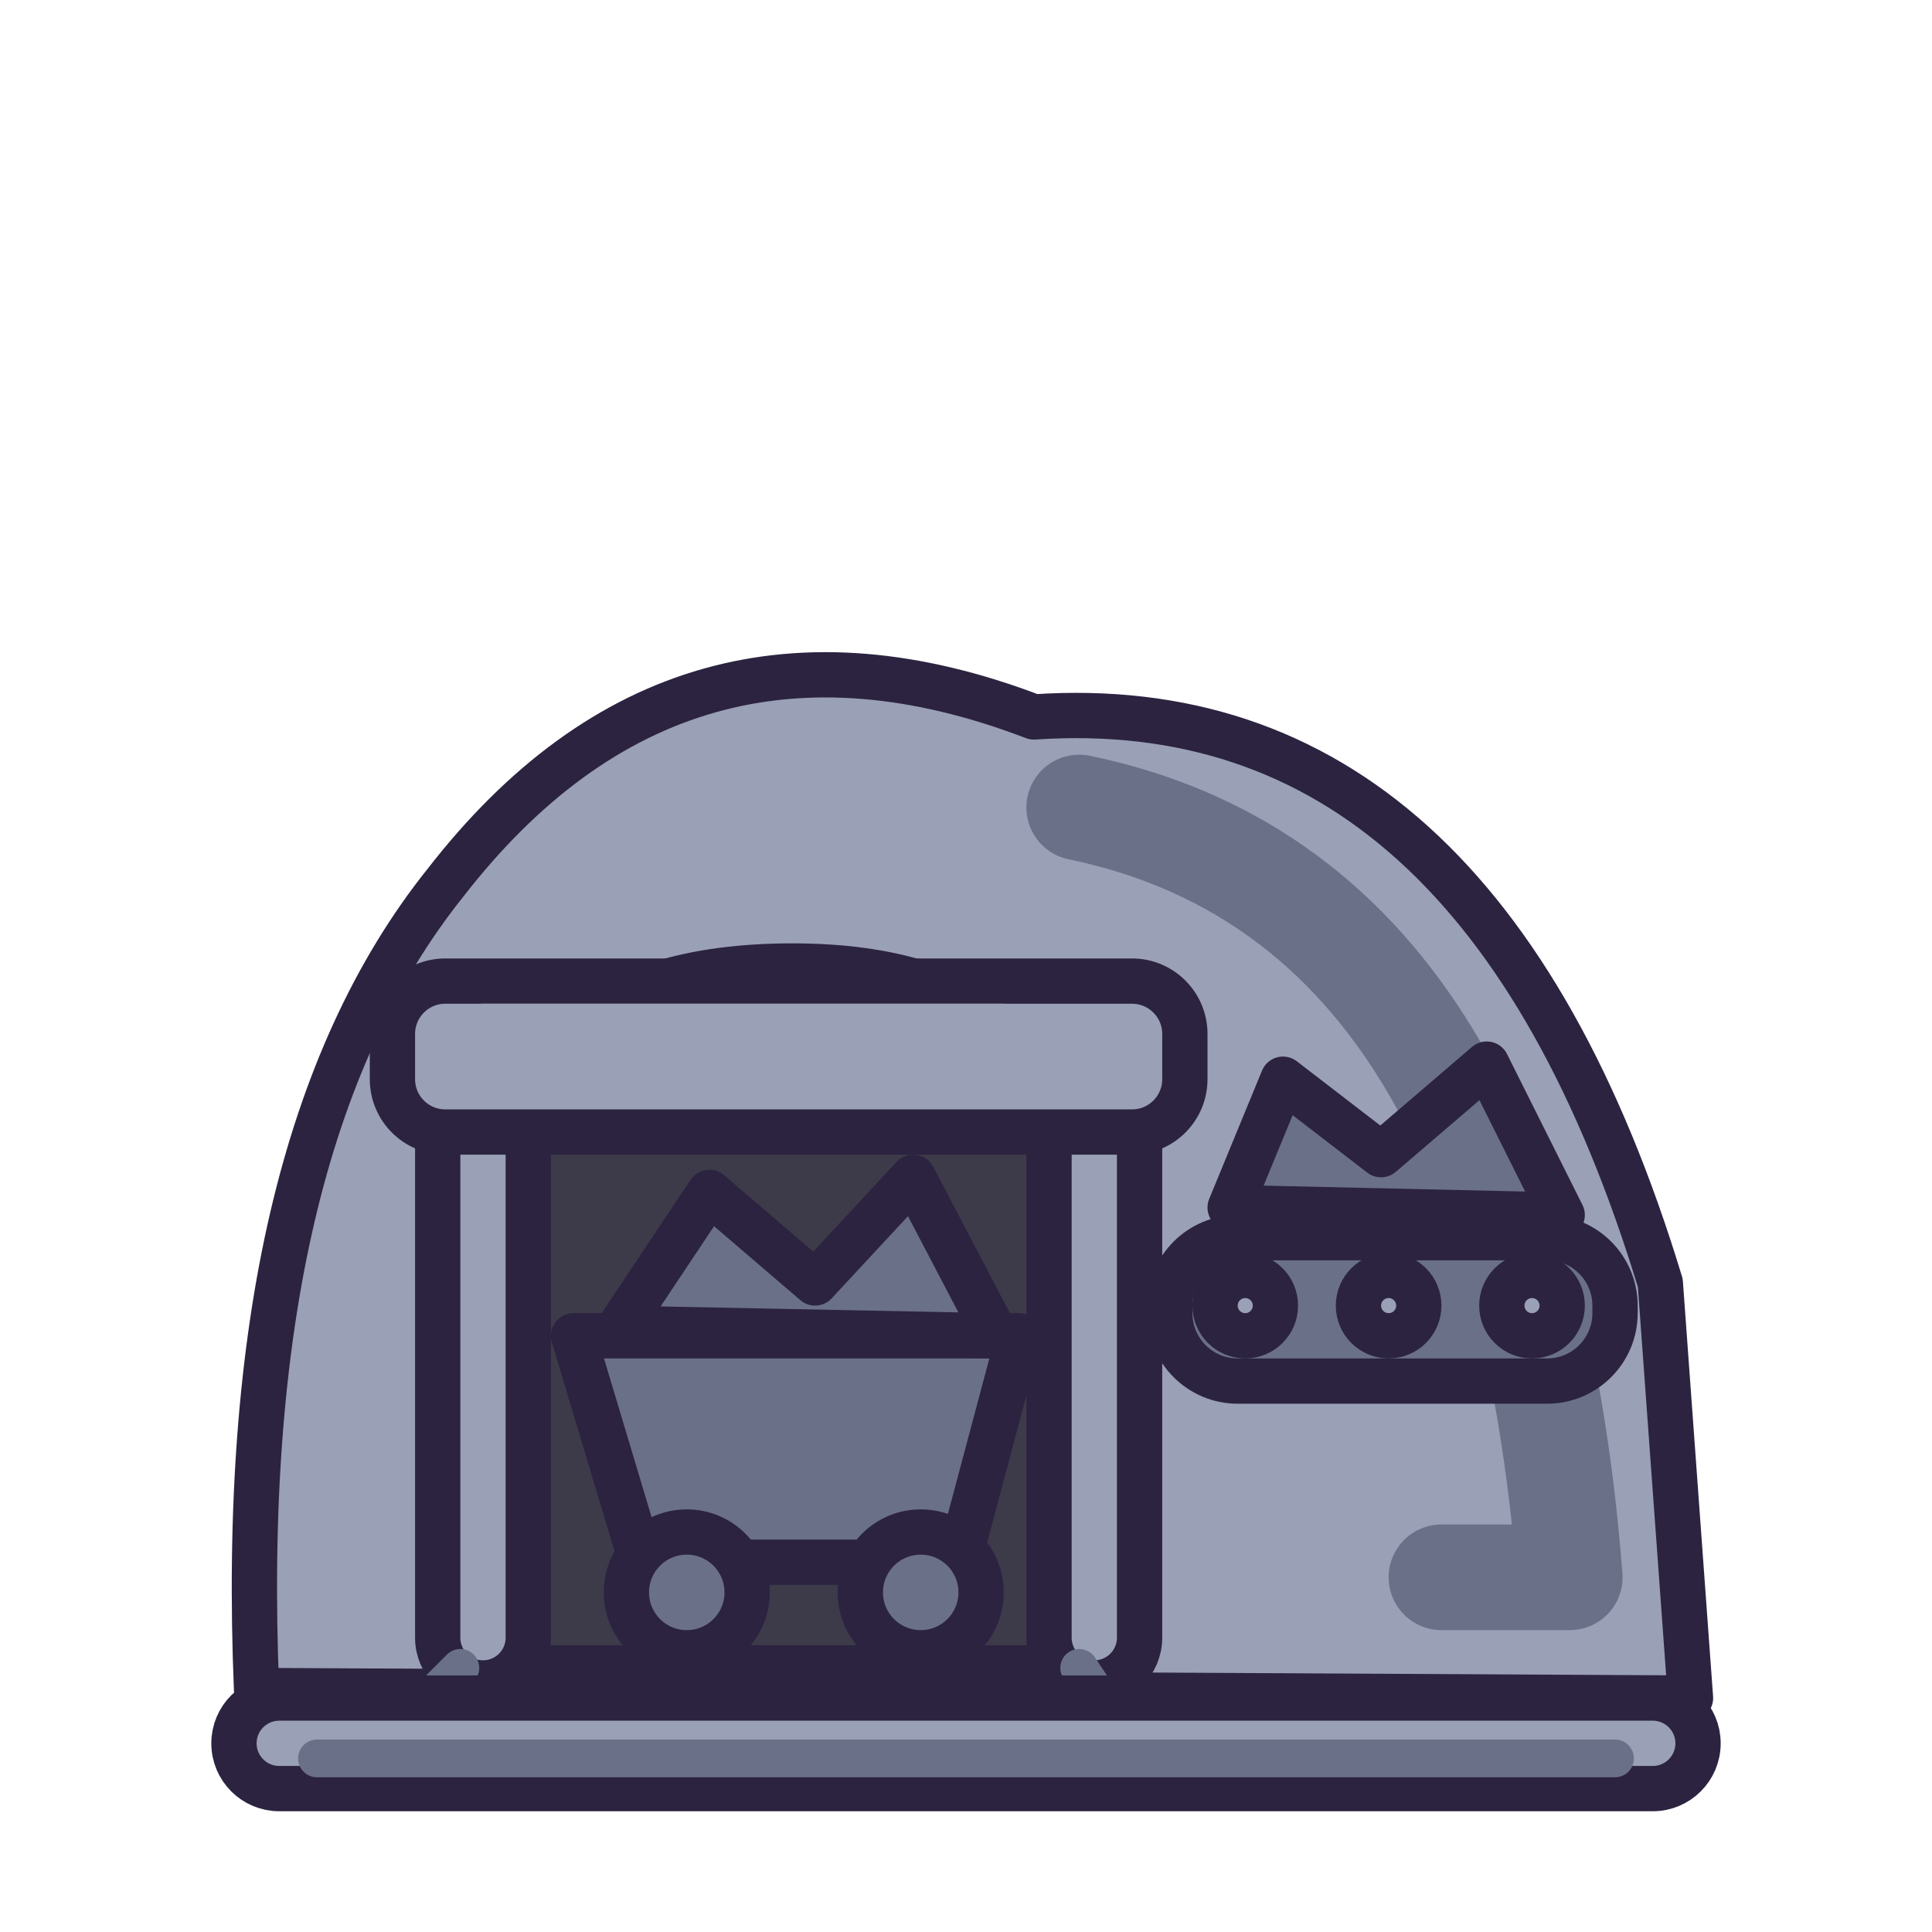
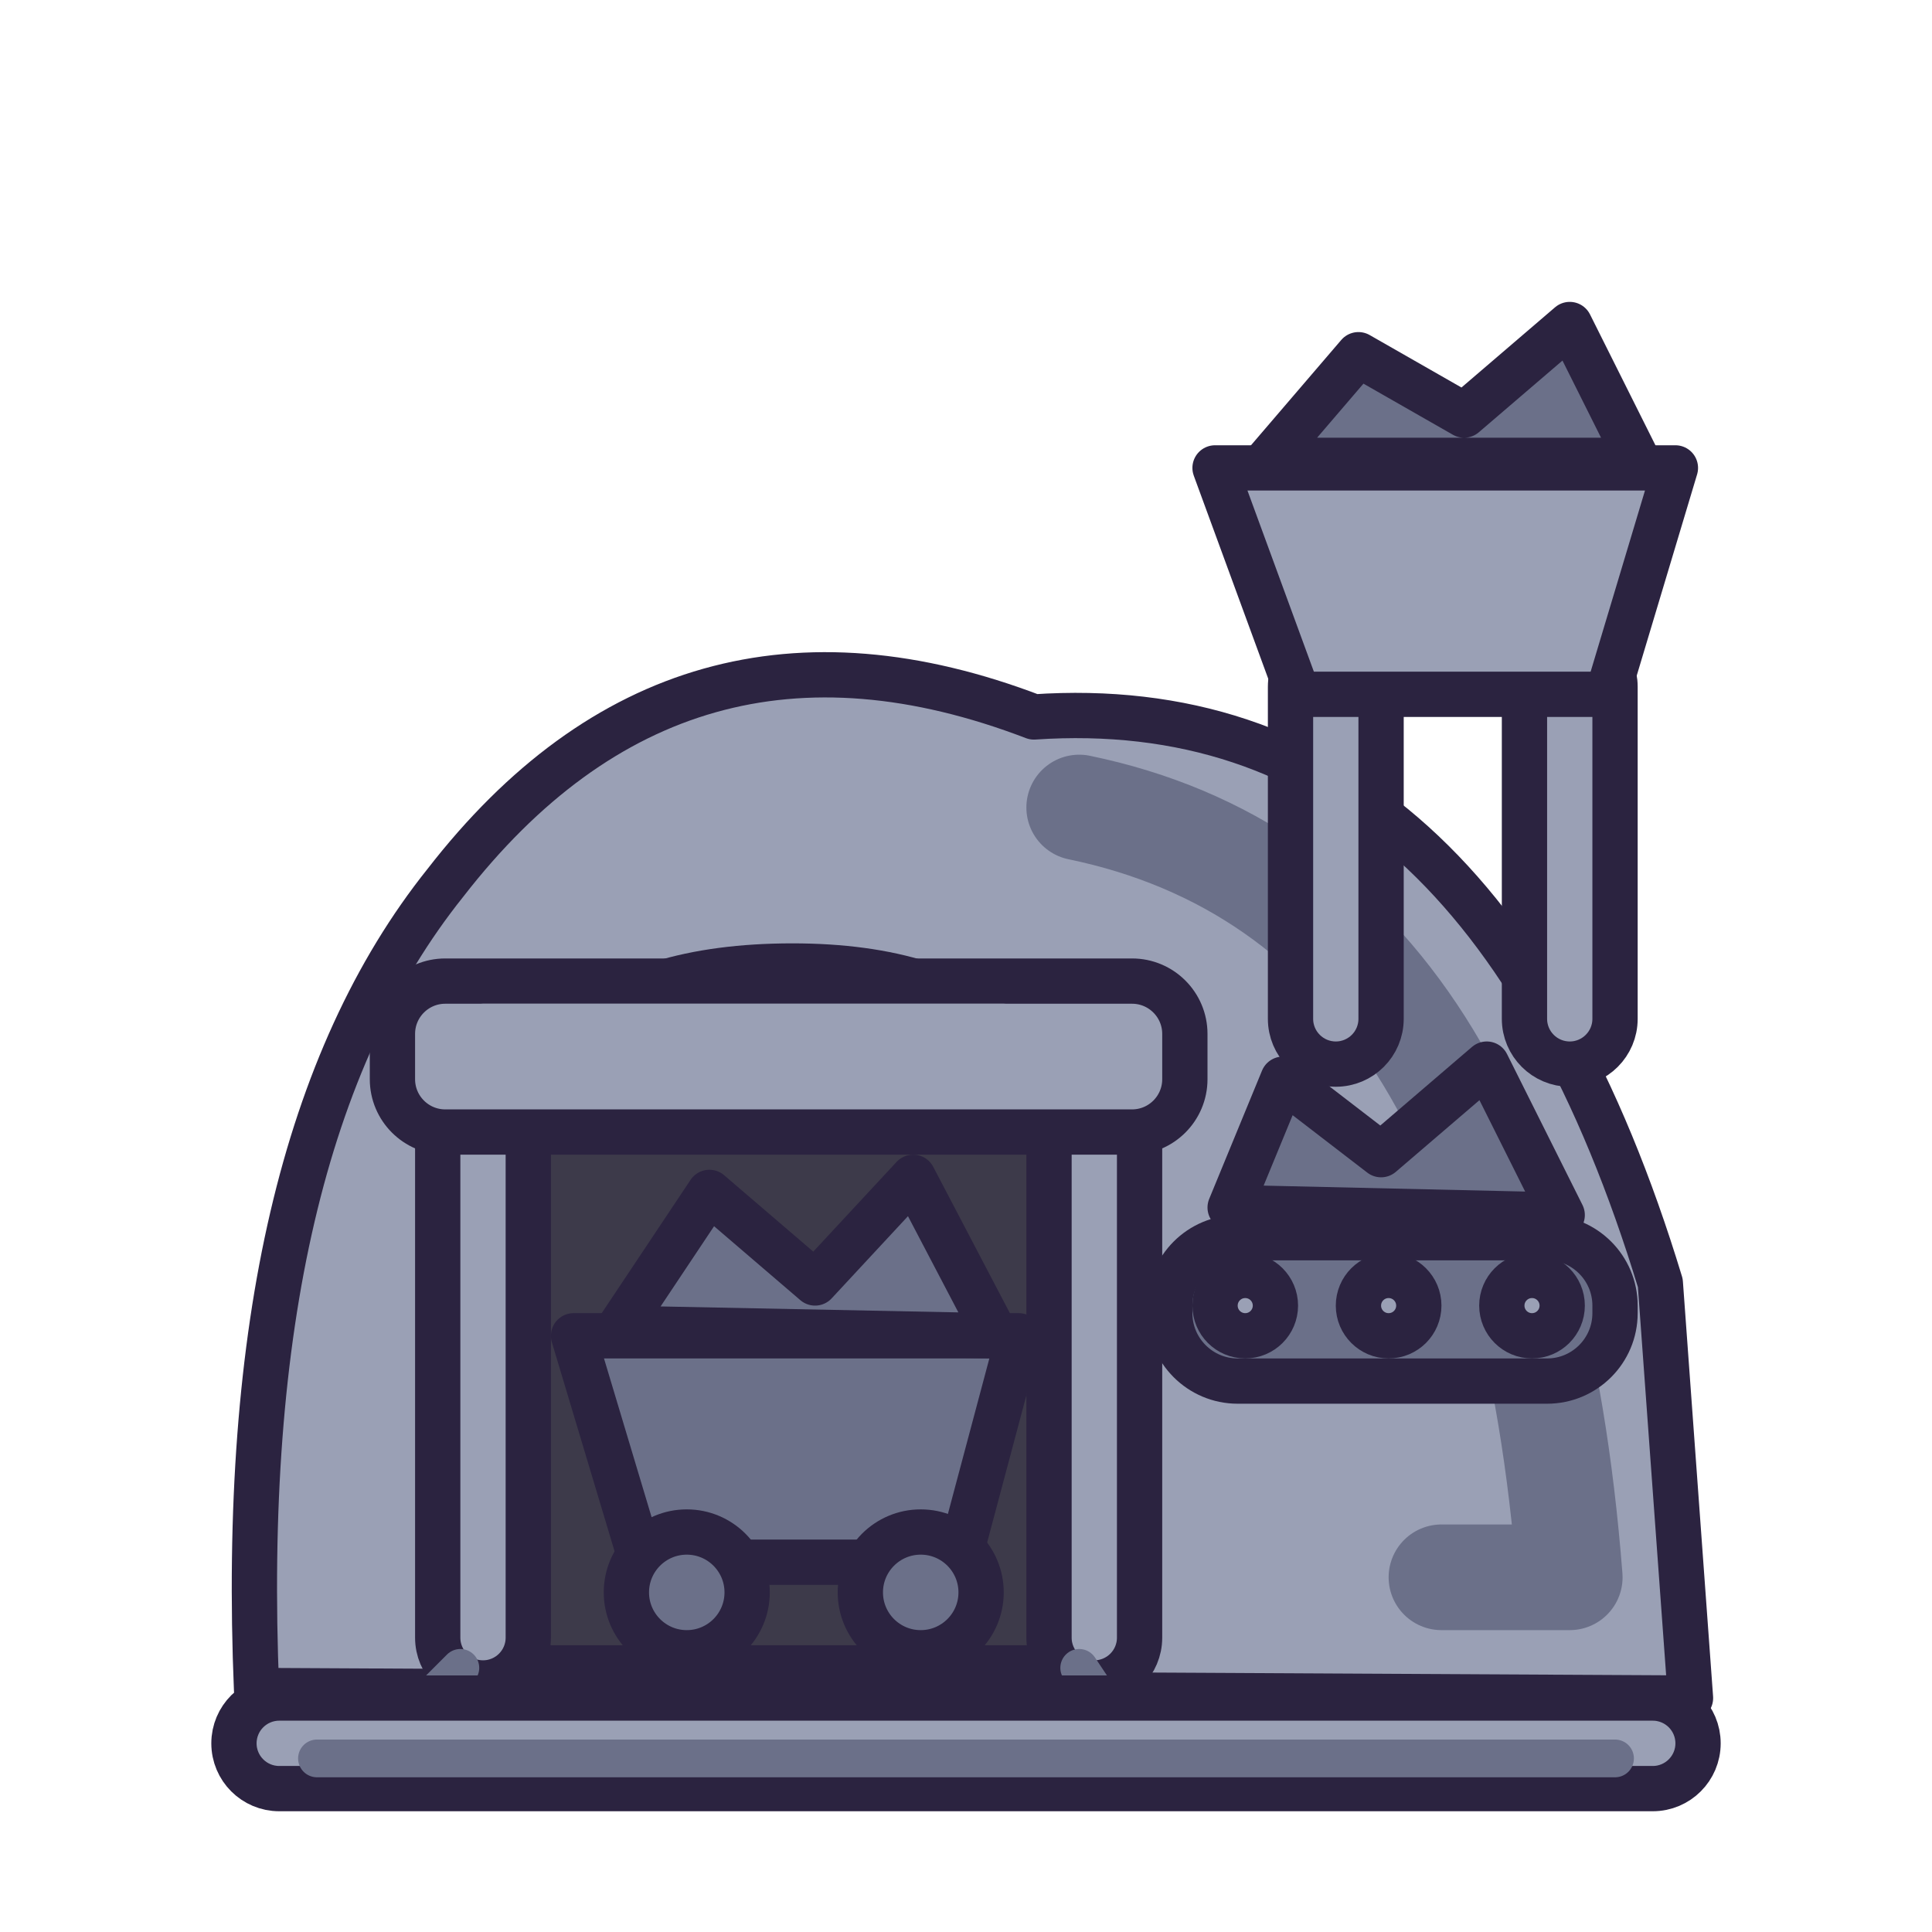
<svg xmlns="http://www.w3.org/2000/svg" version="1.1" viewBox="0 0 256 256" fill="none" stroke="#2B2340" stroke-width="6" stroke-linecap="round" stroke-linejoin="round">
  <path d="M34 224Q31 152 59 117Q90 77 137 95Q196 91 220 170L224 225Z" fill="#9AA0B5" />
  <path d="M143 107Q201 119 208 209H191" fill="none" stroke="#6B7089" stroke-width="14" />
  <path d="M65 221V165Q65 128 105 128Q144 128 144 165V221Z" fill="#3D3A4A" />
  <rect x="58" y="140" width="12" height="83" rx="6" fill="#9AA0B5" />
  <rect x="139" y="140" width="12" height="83" rx="6" fill="#9AA0B5" />
  <rect x="52" y="130" width="105" height="20" rx="7" fill="#9AA0B5" />
  <path d="M64 135H133" fill="none" stroke="#9AA0B5" stroke-width="4" />
  <path d="M61 221L49 233M143 221L151 233" fill="none" stroke="#6B7089" stroke-width="5" />
+   <rect x="171" y="85" width="12" height="56" rx="6" fill="#9AA0B5" />
+   <rect x="202" y="85" width="12" height="56" rx="6" fill="#9AA0B5" />
+   <path d="M161 62H222L213 92H172Z" fill="#9AA0B5" />
+   <path d="M168 61L180 47L194 55L208 43L217 61Z" fill="#6B7089" />
+   <path d="M169 68H201" fill="none" stroke="#9AA0B5" stroke-width="4" />
  <rect x="155" y="164" width="59" height="19" rx="9" fill="#6B7089" />
  <circle cx="165" cy="173" r="4" fill="#9AA0B5" />
  <circle cx="184" cy="173" r="4" fill="#9AA0B5" />
  <circle cx="203" cy="173" r="4" fill="#9AA0B5" />
  <path d="M163 160L170 143L183 153L197 141L207 161Z" fill="#6B7089" />
  <g id="cart">
    <path d="M76 177L135 177L127 207H85Z" fill="#6B7089" />
    <path d="M82 176L94 158L108 170L121 156L132 177Z" fill="#6B7089" />
    <g id="wheel">
      <circle cx="91" cy="211" r="8" fill="#6B7089" />
      <circle cx="122" cy="211" r="8" fill="#6B7089" />
    </g>
  </g>
  <rect x="31" y="225" width="194" height="12" rx="6" fill="#9AA0B5" />
  <path d="M42 233H214" fill="none" stroke="#6B7089" stroke-width="5" />
</svg>
